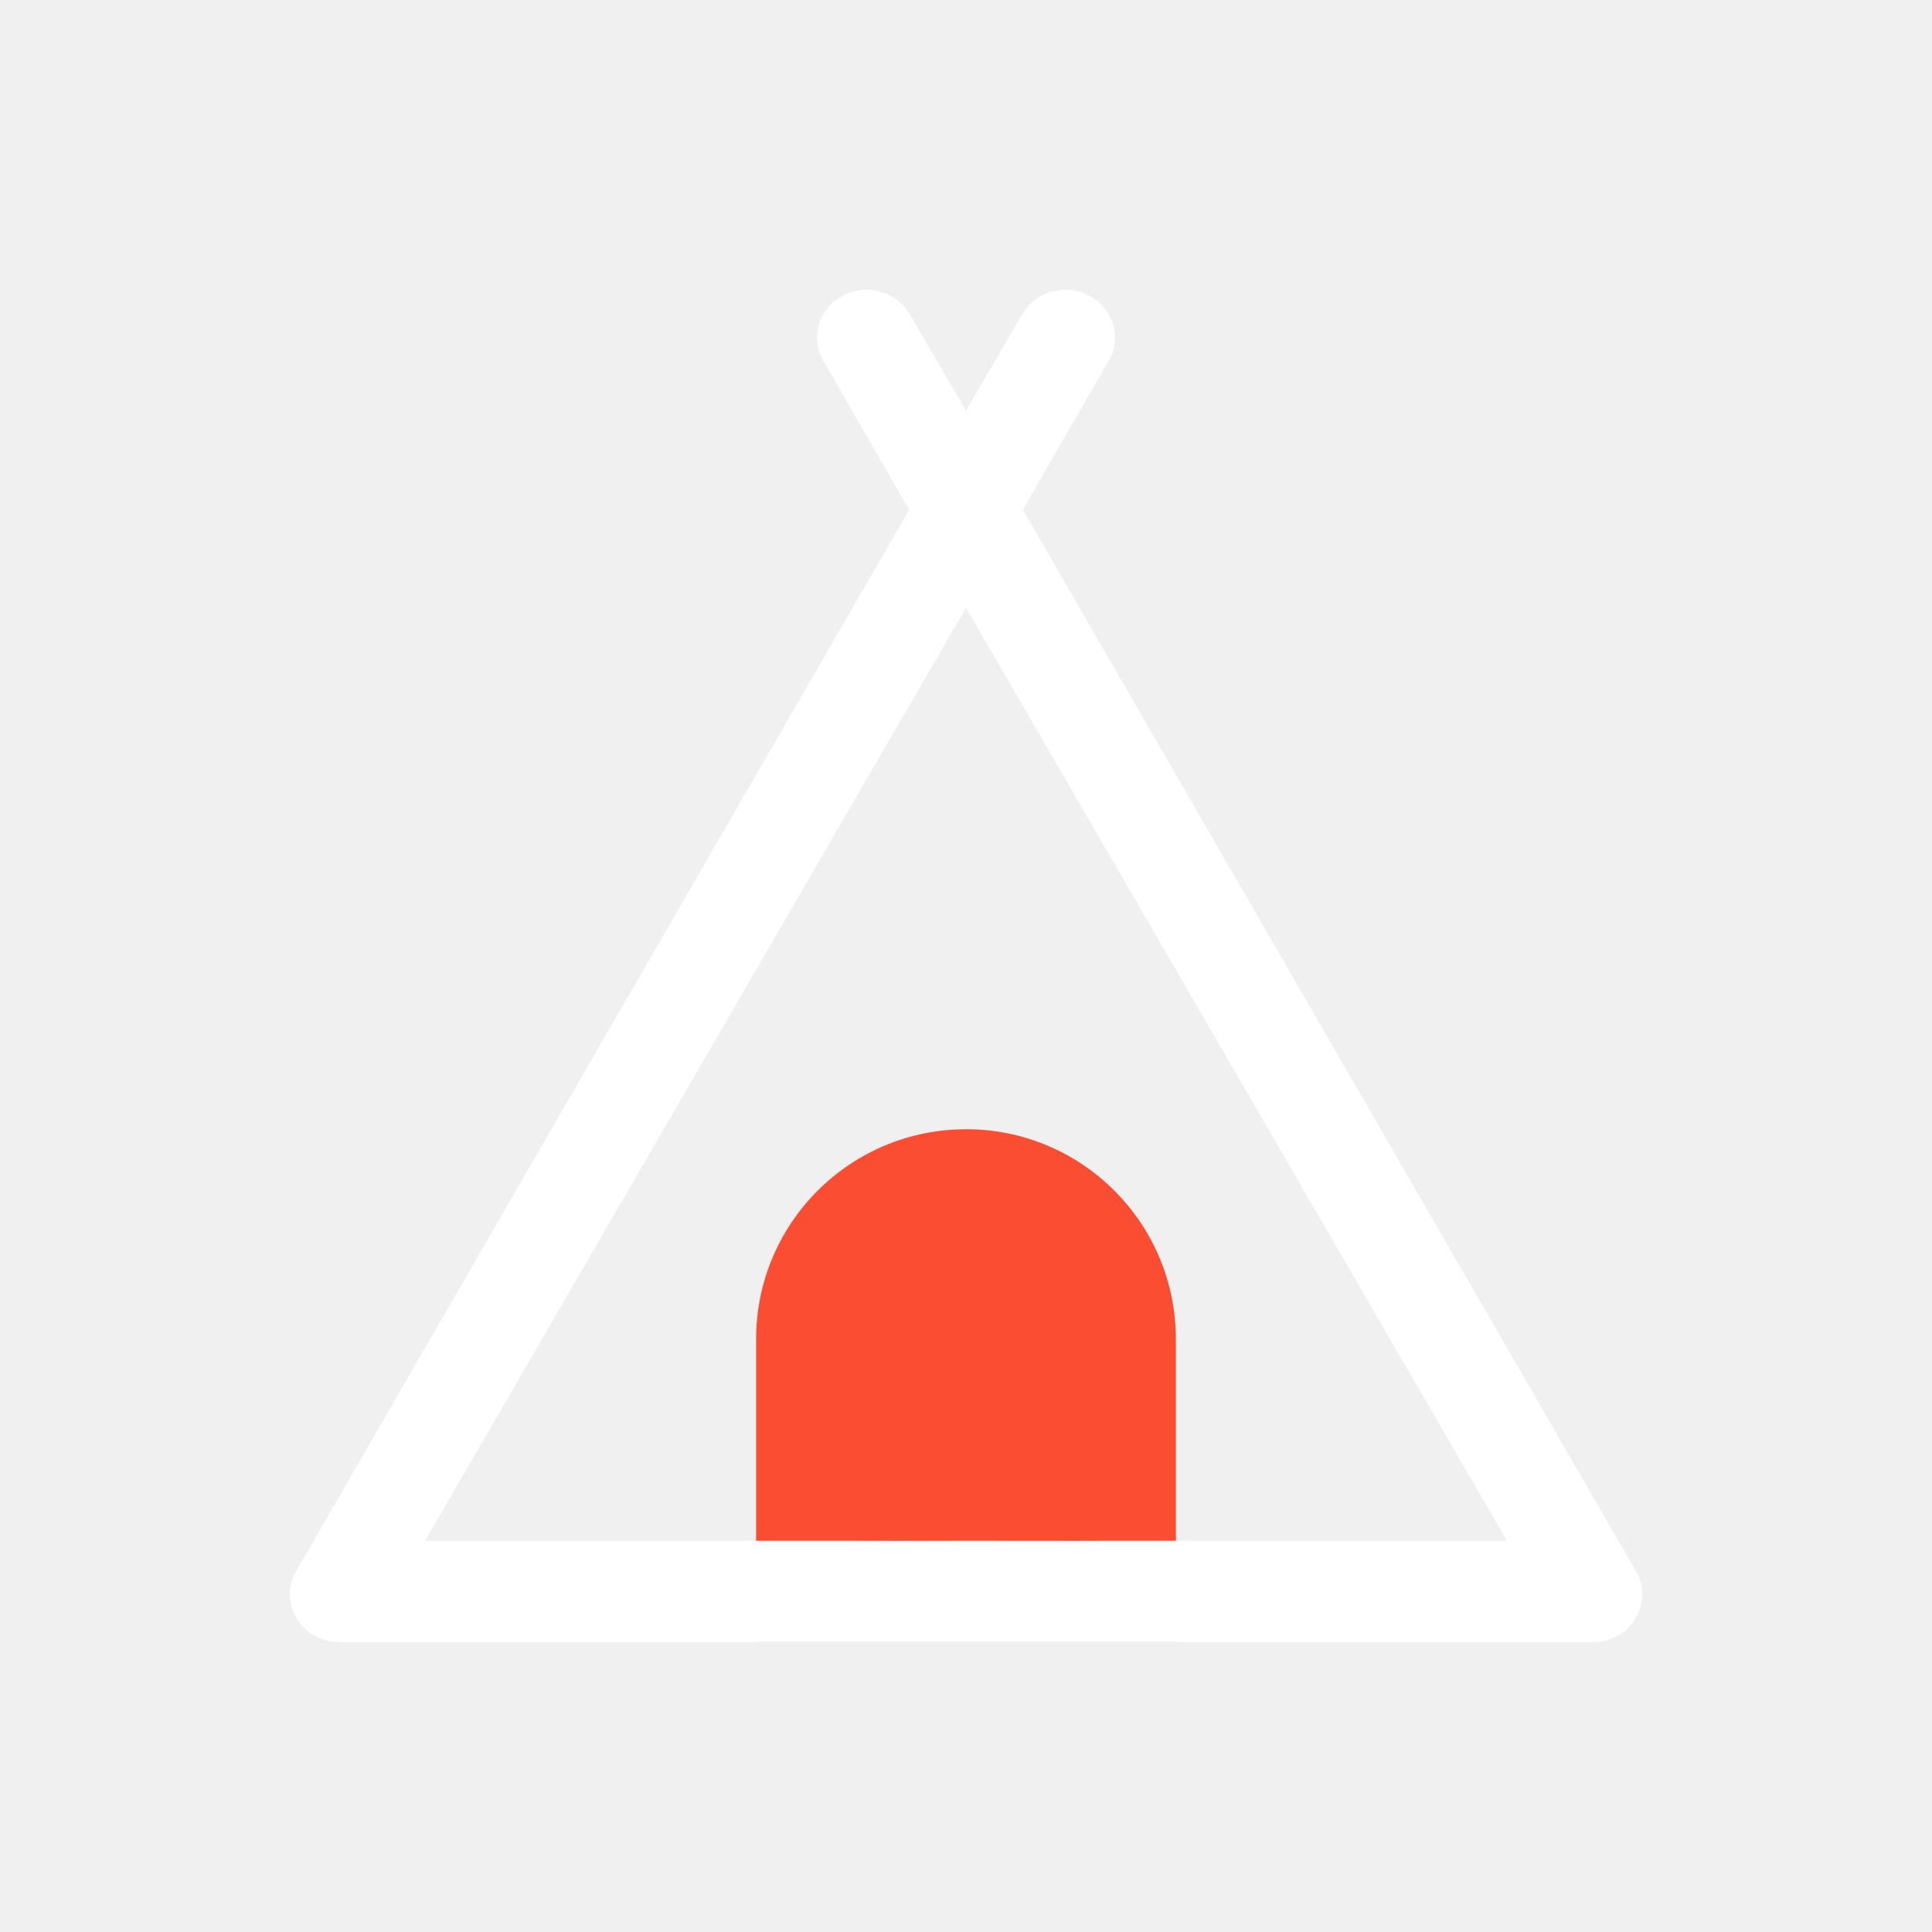
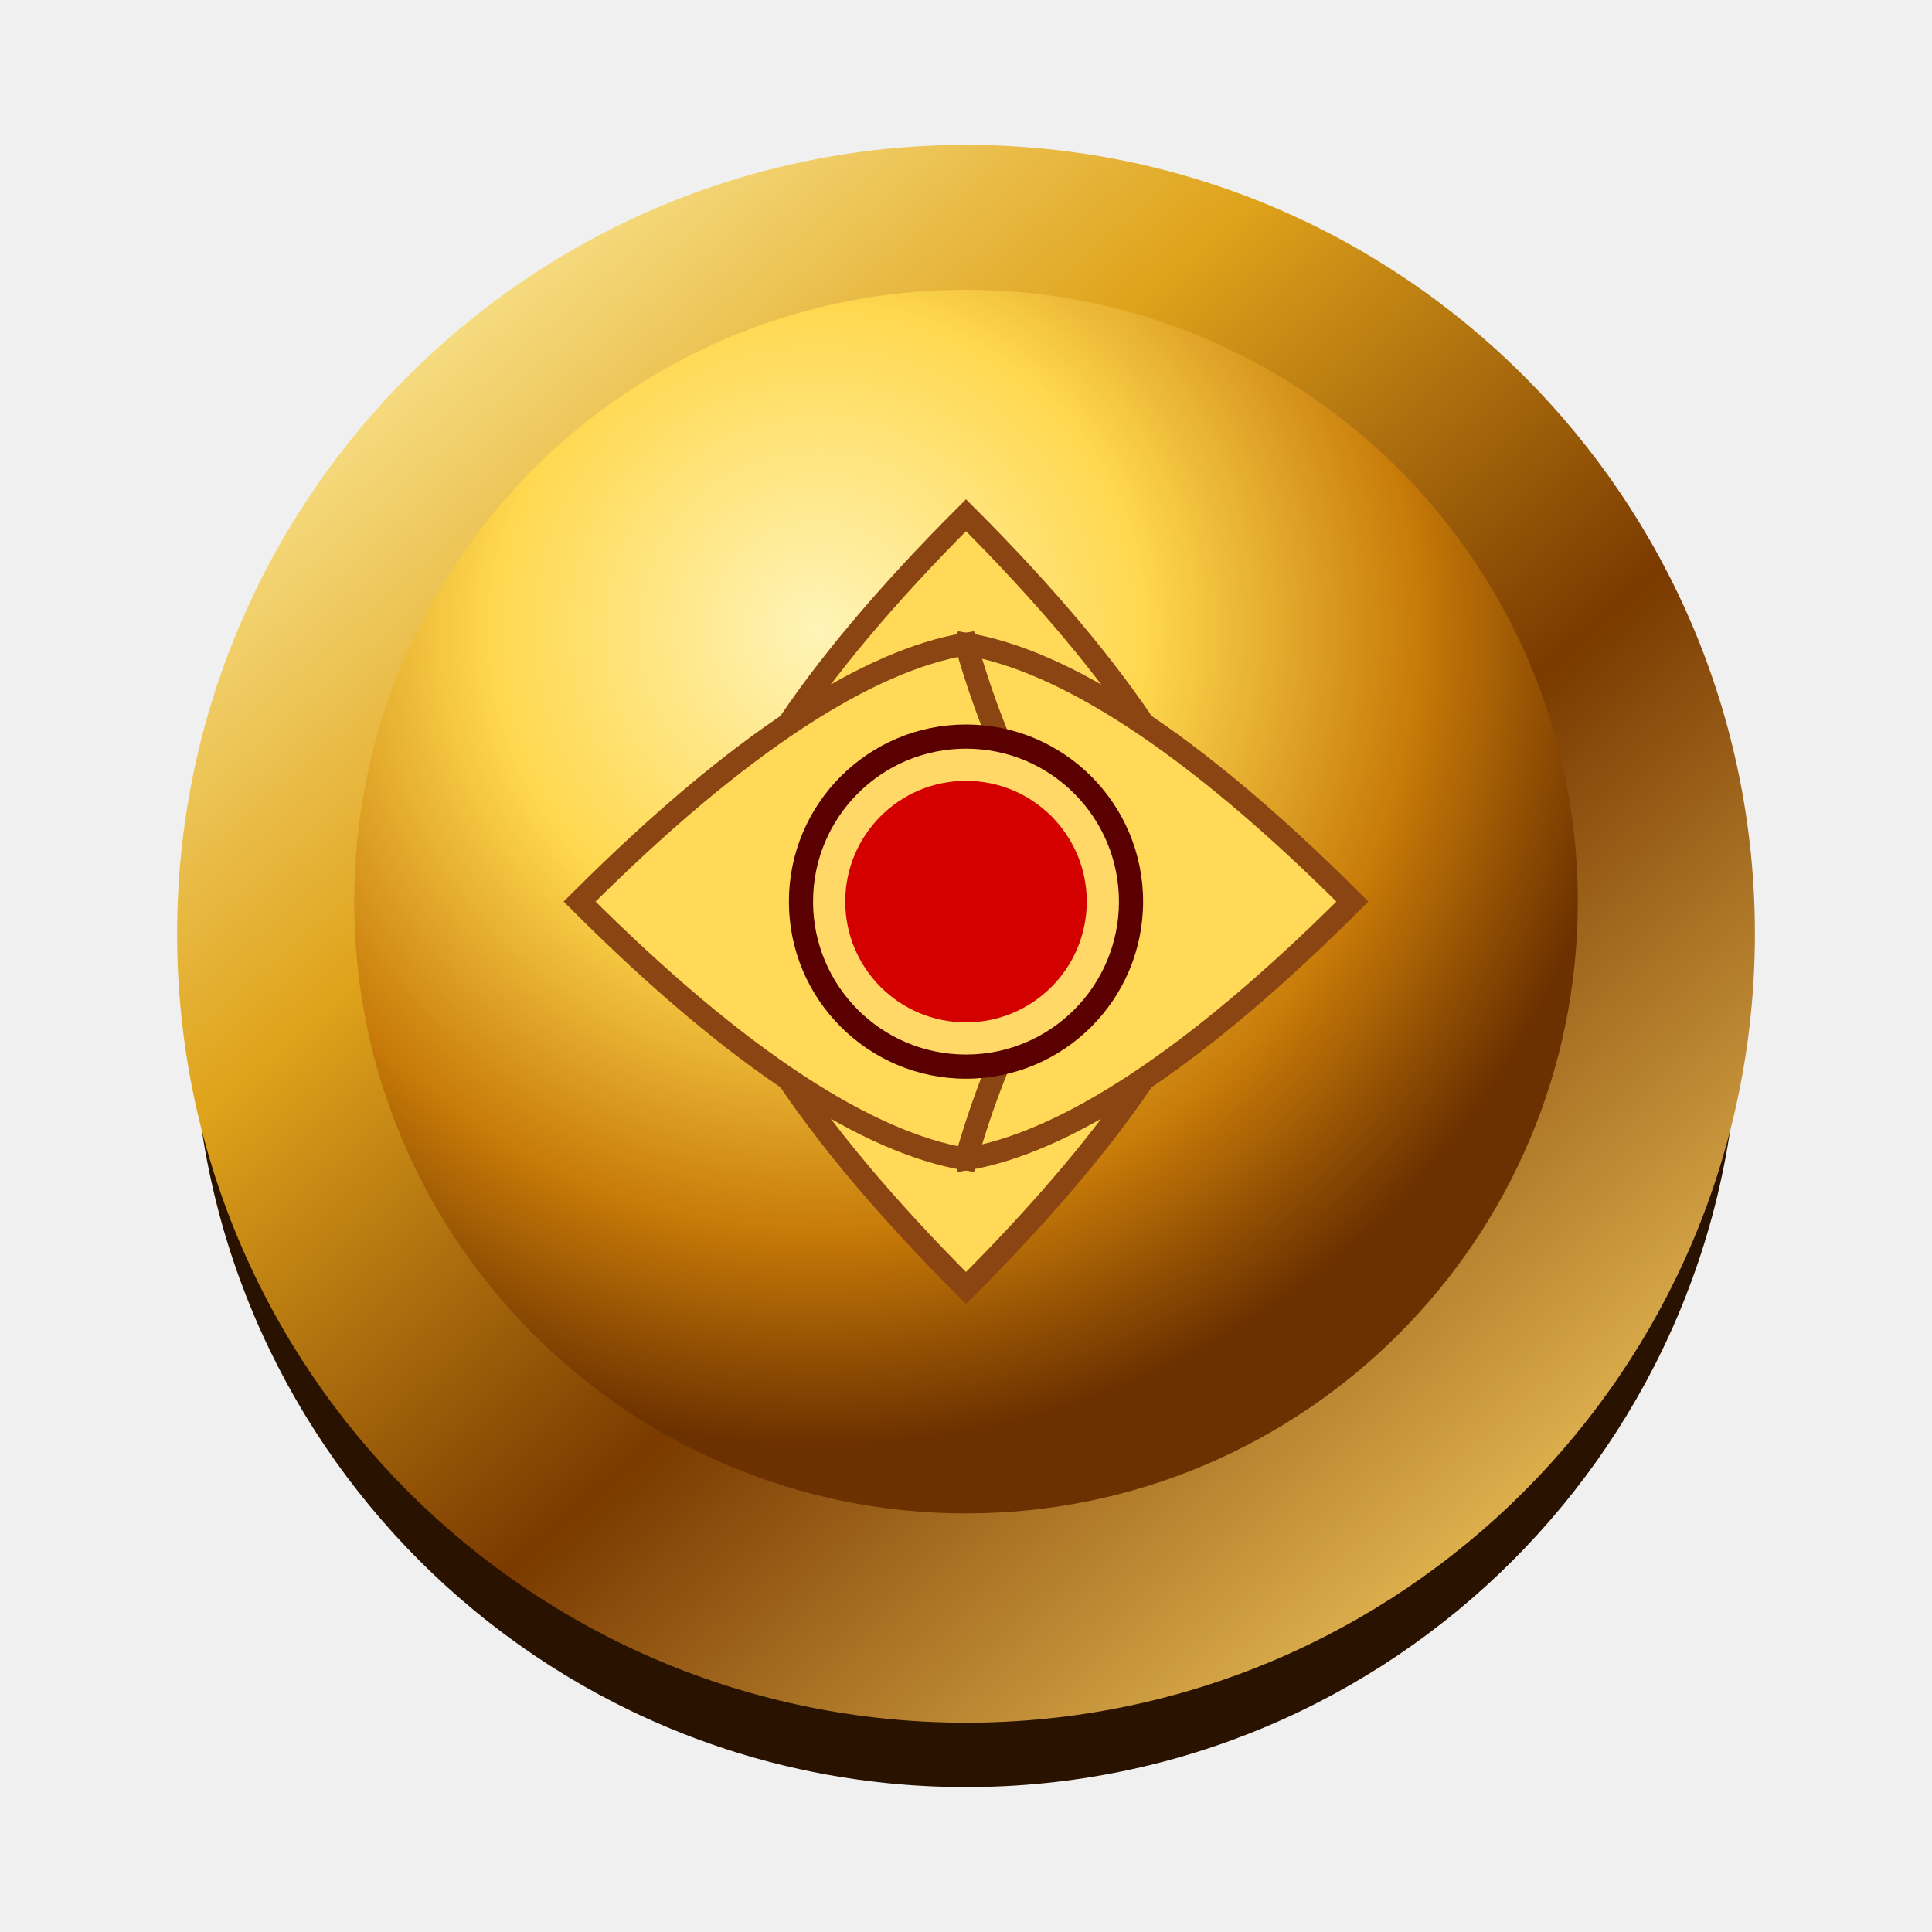
- <svg xmlns="http://www.w3.org/2000/svg" t="1709866807903" class="icon" viewBox="0 0 1024 1024" version="1.1" p-id="4913" width="32" height="32">
-   <path d="M512 598.528a111.232 111.232 0 0 0-111.232 111.206V870.4h222.464v-160.666c0-61.44-49.792-111.232-111.232-111.232z m0 58.061c-30.72 0-55.603 24.909-55.603 55.629v105.037h111.206v-105.037c0-30.72-24.883-55.629-55.603-55.629z" fill="#FB4D31" p-id="4914" />
-   <path d="M542.08 270.208l45.261-78.541a24.525 24.525 0 0 0 0-25.6A26.445 26.445 0 0 0 564.147 153.6a26.342 26.342 0 0 0-22.579 13.44L512 217.626l-29.542-50.534c-4.582-8.192-13.184-13.312-22.554-13.491a26.445 26.445 0 0 0-23.245 12.493 24.525 24.525 0 0 0 0 25.6l45.235 78.515L156.928 832.768a24.474 24.474 0 0 0 0.333 25.088c4.838 7.834 13.389 12.544 22.579 12.518h664.346c9.318 0 17.92-4.762 22.63-12.467a24.474 24.474 0 0 0 0.307-25.088l-325.018-562.688v0.051zM619.52 816.64h-33.357c-12.365 0-9.677 0.102-65.05 0H512c-55.373 0.102-24.704 0-61.798 0H225.28L512 322.125 798.72 816.64h-179.2z" fill="#ffffff" p-id="4915" />
+ <svg xmlns="http://www.w3.org/2000/svg" width="32" height="32" viewBox="0 0 120 120" fill="none">
+   <defs>
+     <radialGradient id="face" cx="38%" cy="28%" r="66%">
+       <stop offset="0%" stop-color="#FFF4B8" />
+       <stop offset="40%" stop-color="#FFD84F" />
+       <stop offset="74%" stop-color="#C77A08" />
+       <stop offset="100%" stop-color="#6C3100" />
+     </radialGradient>
+     <linearGradient id="rim" x1="20" y1="14" x2="100" y2="106" gradientUnits="userSpaceOnUse">
+       <stop offset="0%" stop-color="#FFF1A7" />
+       <stop offset="30%" stop-color="#DFA31B" />
+       <stop offset="58%" stop-color="#7A3A00" />
+       <stop offset="100%" stop-color="#FFD867" />
+     </linearGradient>
+   </defs>
+   <circle cx="60" cy="63" r="48" fill="#2A1200" />
+   <circle cx="60" cy="58" r="49" fill="url(#rim)" />
+   <circle cx="60" cy="56" r="38" fill="url(#face)" />
+   <g transform="translate(60 56)">
+     <path d="M0 -24C10 -14 15 -6 16 0C9 2 3 5 0 9C-3 5 -9 2 -16 0C-15 -6 -10 -14 0 -24Z" fill="#FFD957" stroke="#8B4513" stroke-width="1.4" />
+     <path d="M0 24C10 14 15 6 16 0C9 -2 3 -5 0 -9C-3 -5 -9 -2 -16 0C-15 6 -10 14 0 24Z" fill="#FFD957" stroke="#8B4513" stroke-width="1.4" />
+     <path d="M24 0C14 -10 6 -15 0 -16C-2 -9 -5 -3 -9 0C-5 3 -2 9 0 16C6 15 14 10 24 0Z" fill="#FFD957" stroke="#8B4513" stroke-width="1.4" />
+     <path d="M-24 0C-14 -10 -6 -15 0 -16C2 -9 5 -3 9 0C5 3 2 9 0 16C-6 15 -14 10 -24 0Z" fill="#FFD957" stroke="#8B4513" stroke-width="1.4" />
+     <circle r="11" fill="#5A0000" />
+     <circle r="8.5" fill="#D40000" stroke="#FFD867" stroke-width="2" />
+   </g>
</svg>
